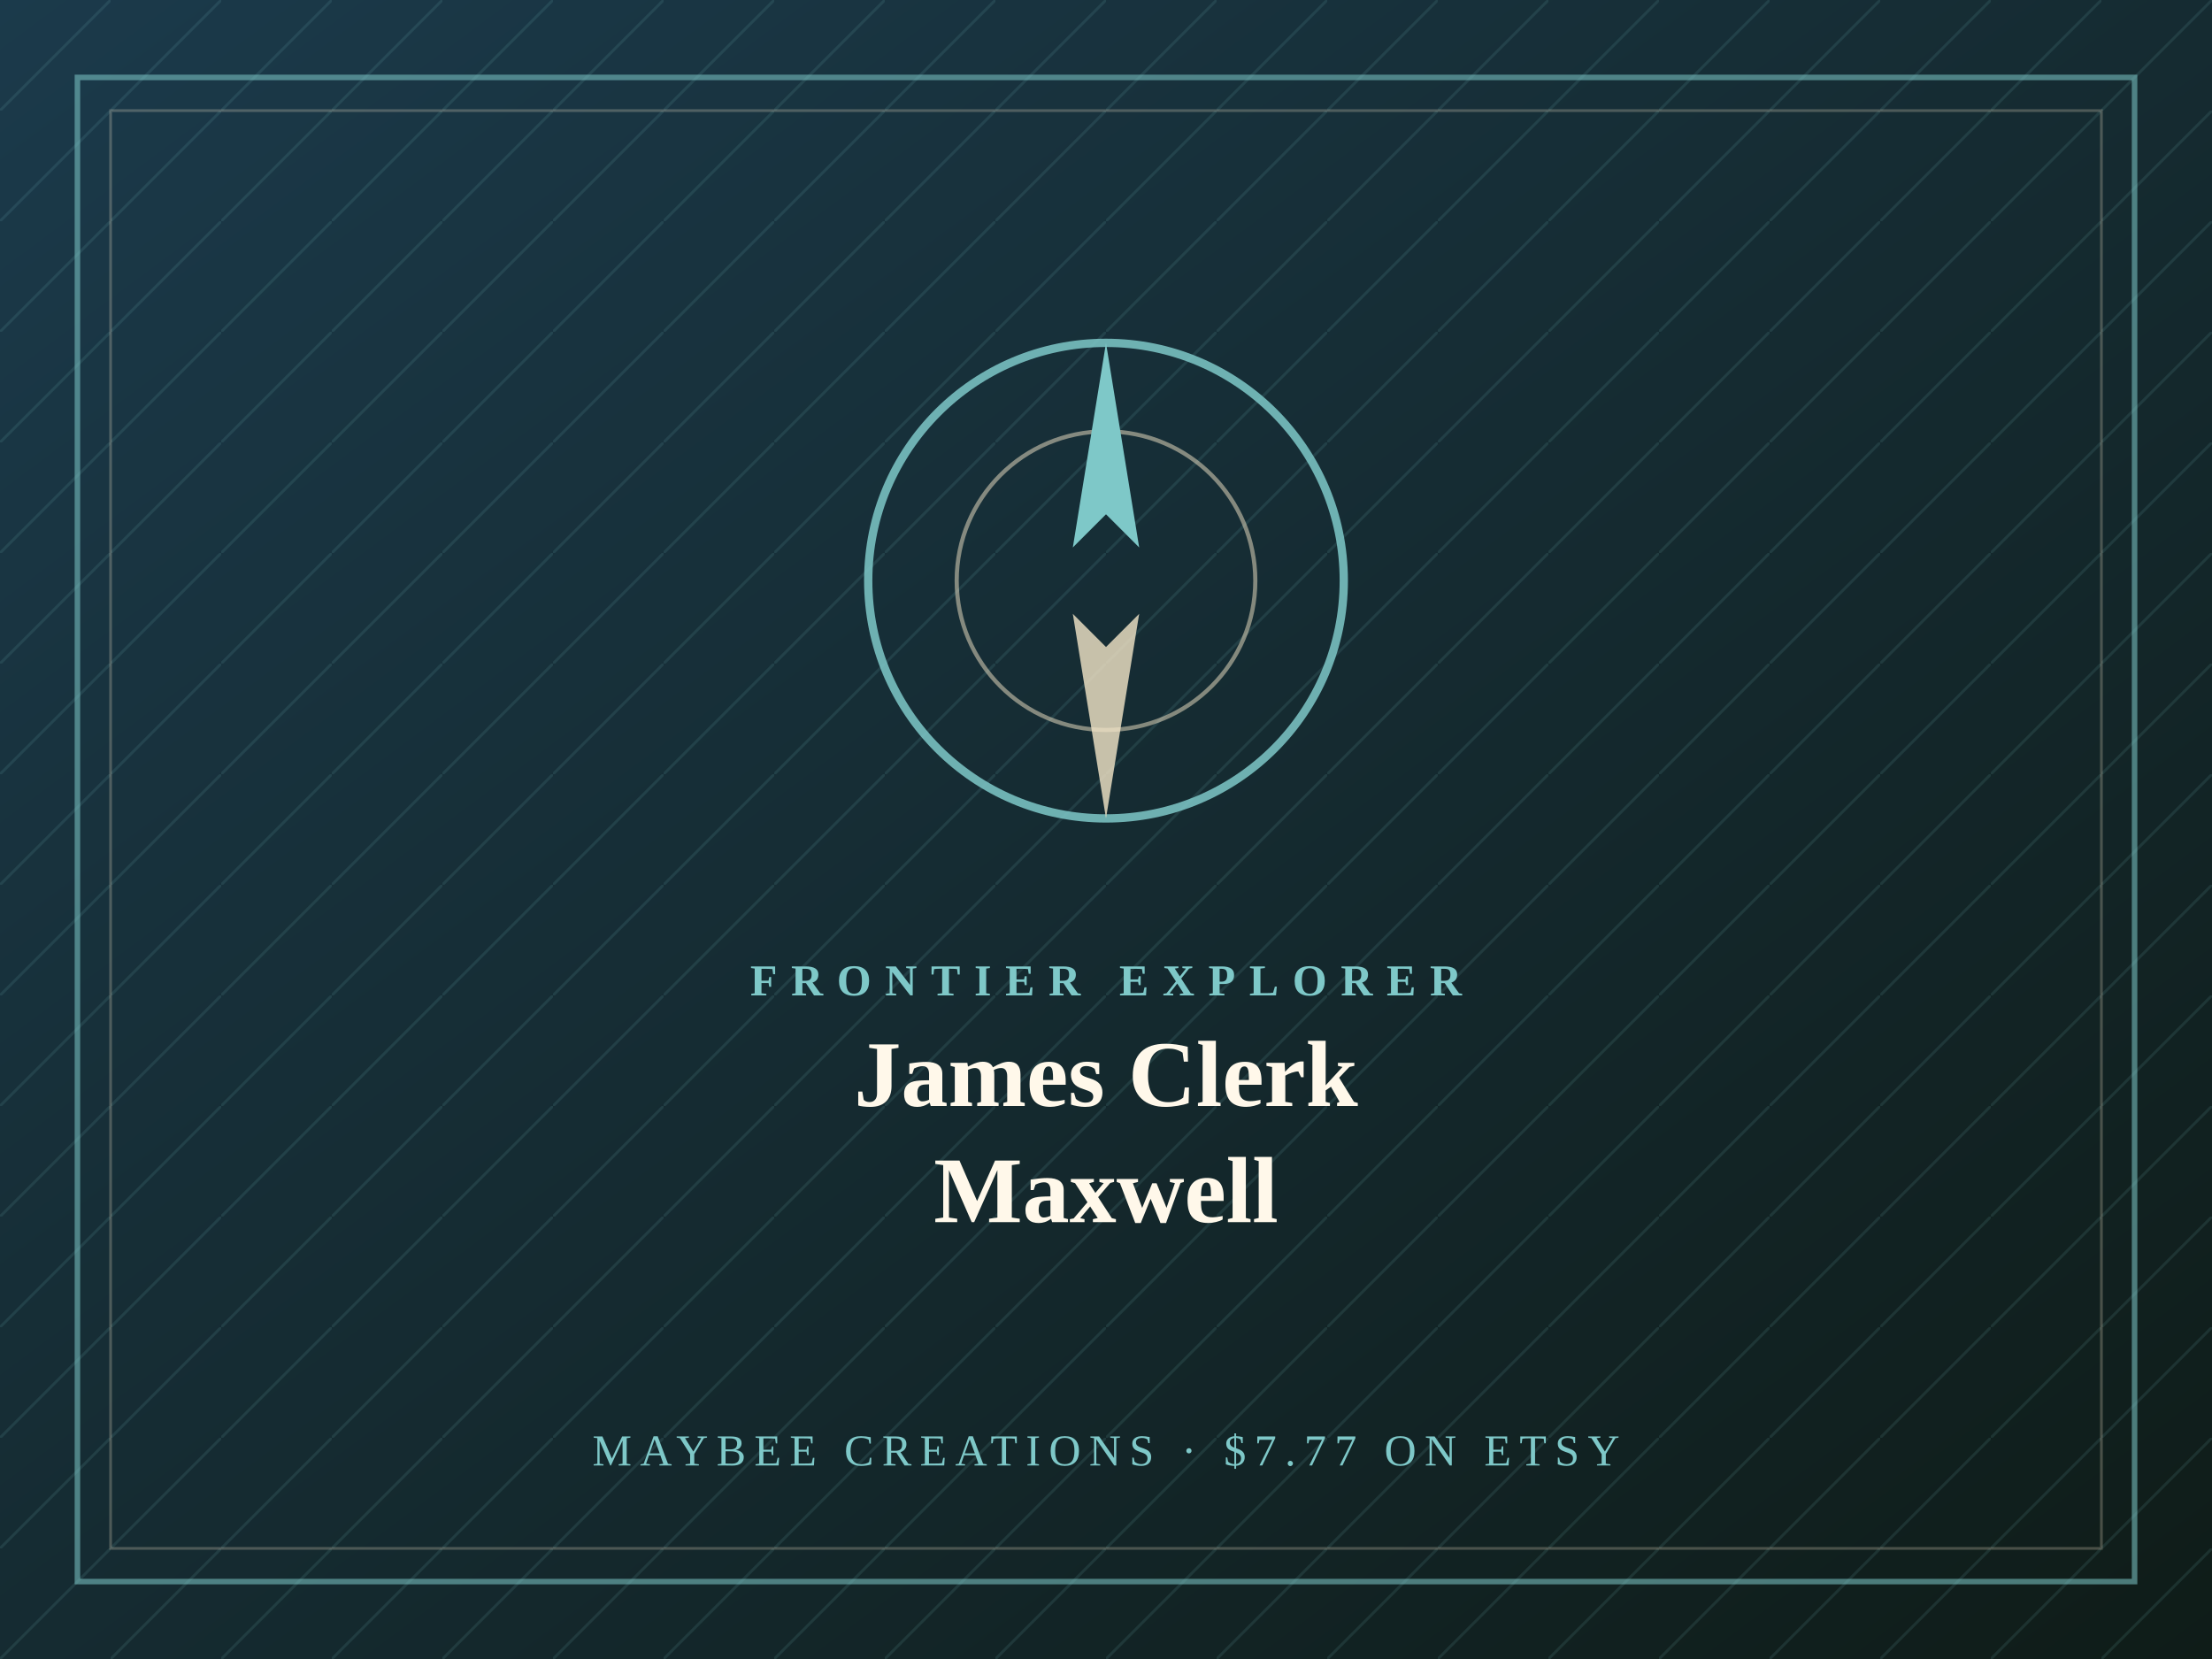
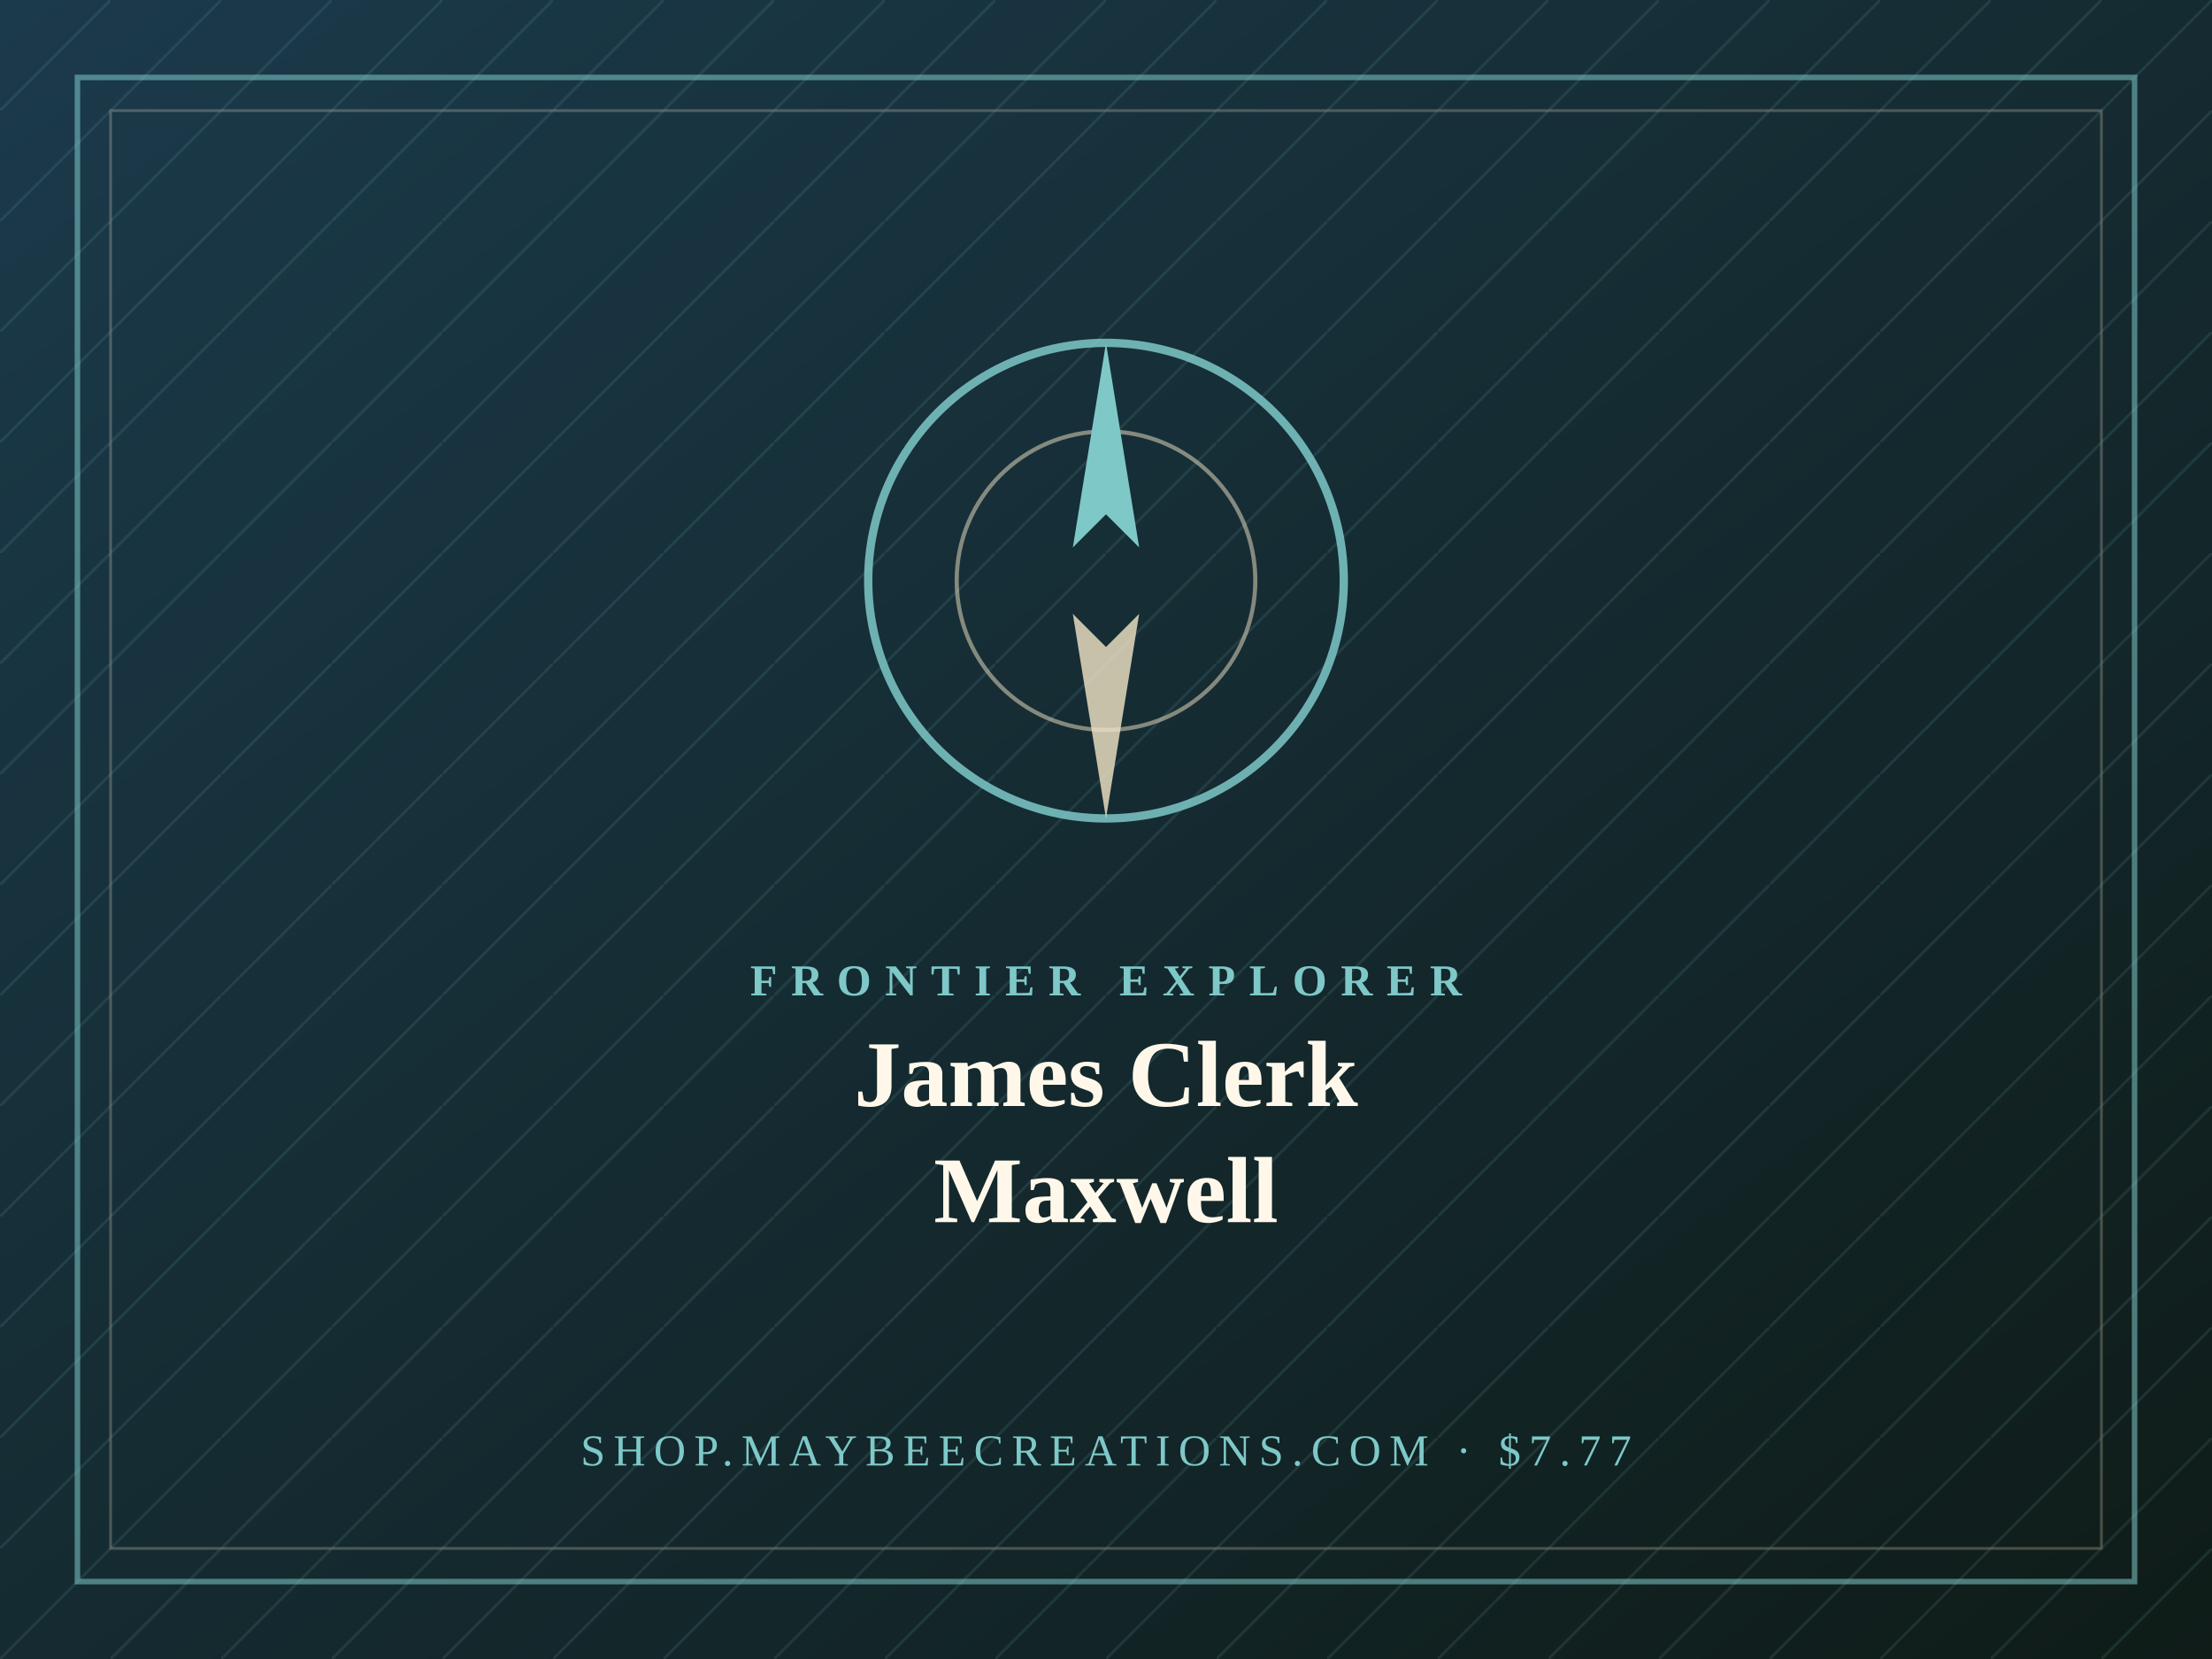
<svg xmlns="http://www.w3.org/2000/svg" viewBox="0 0 800 600" role="img" aria-label="James Clerk Maxwell Frontier Explorer">
  <defs>
    <linearGradient id="g" x1="0" y1="0" x2="1" y2="1">
      <stop offset="0%" stop-color="#1b3a4b" />
      <stop offset="100%" stop-color="#0f1c18" />
    </linearGradient>
    <pattern id="p" width="40" height="40" patternUnits="userSpaceOnUse">
      <path d="M0 40 L40 0" stroke="#7ec8c8" stroke-opacity="0.12" stroke-width="1" />
    </pattern>
  </defs>
  <rect width="800" height="600" fill="url(#g)" />
  <rect width="800" height="600" fill="url(#p)" />
  <rect x="28" y="28" width="744" height="544" fill="none" stroke="#7ec8c8" stroke-opacity="0.55" stroke-width="2" />
  <rect x="40" y="40" width="720" height="520" fill="none" stroke="#f4e6c8" stroke-opacity="0.25" stroke-width="1" />
  <circle cx="400" cy="210" r="86" fill="none" stroke="#7ec8c8" stroke-width="3" opacity="0.85" />
  <circle cx="400" cy="210" r="54" fill="none" stroke="#f4e6c8" stroke-width="1.5" opacity="0.5" />
  <path d="M400 124 L412 198 L400 186 L388 198 Z" fill="#7ec8c8" />
  <path d="M400 296 L388 222 L400 234 L412 222 Z" fill="#f4e6c8" opacity="0.8" />
  <text x="400" y="360" text-anchor="middle" fill="#7ec8c8" font-family="Georgia, 'Times New Roman', serif" font-size="16" letter-spacing="5" font-weight="700">FRONTIER EXPLORER</text>
  <text x="400" y="400" text-anchor="middle" fill="#fff8ea" font-family="Georgia, 'Times New Roman', serif" font-size="34" font-weight="700">James Clerk</text>
  <text x="400" y="442" text-anchor="middle" fill="#fff8ea" font-family="Georgia, 'Times New Roman', serif" font-size="34" font-weight="700">Maxwell</text>
-   <text x="400" y="530" text-anchor="middle" fill="#7ec8c8" font-family="Georgia, 'Times New Roman', serif" font-size="16" letter-spacing="3">MAYBEE CREATIONS · $7.77 ON ETSY</text>
+   <text x="400" y="530" text-anchor="middle" fill="#7ec8c8" font-family="Georgia, 'Times New Roman', serif" font-size="16" letter-spacing="3">SHOP.MAYBEECREATIONS.COM · $7.77</text>
</svg>
